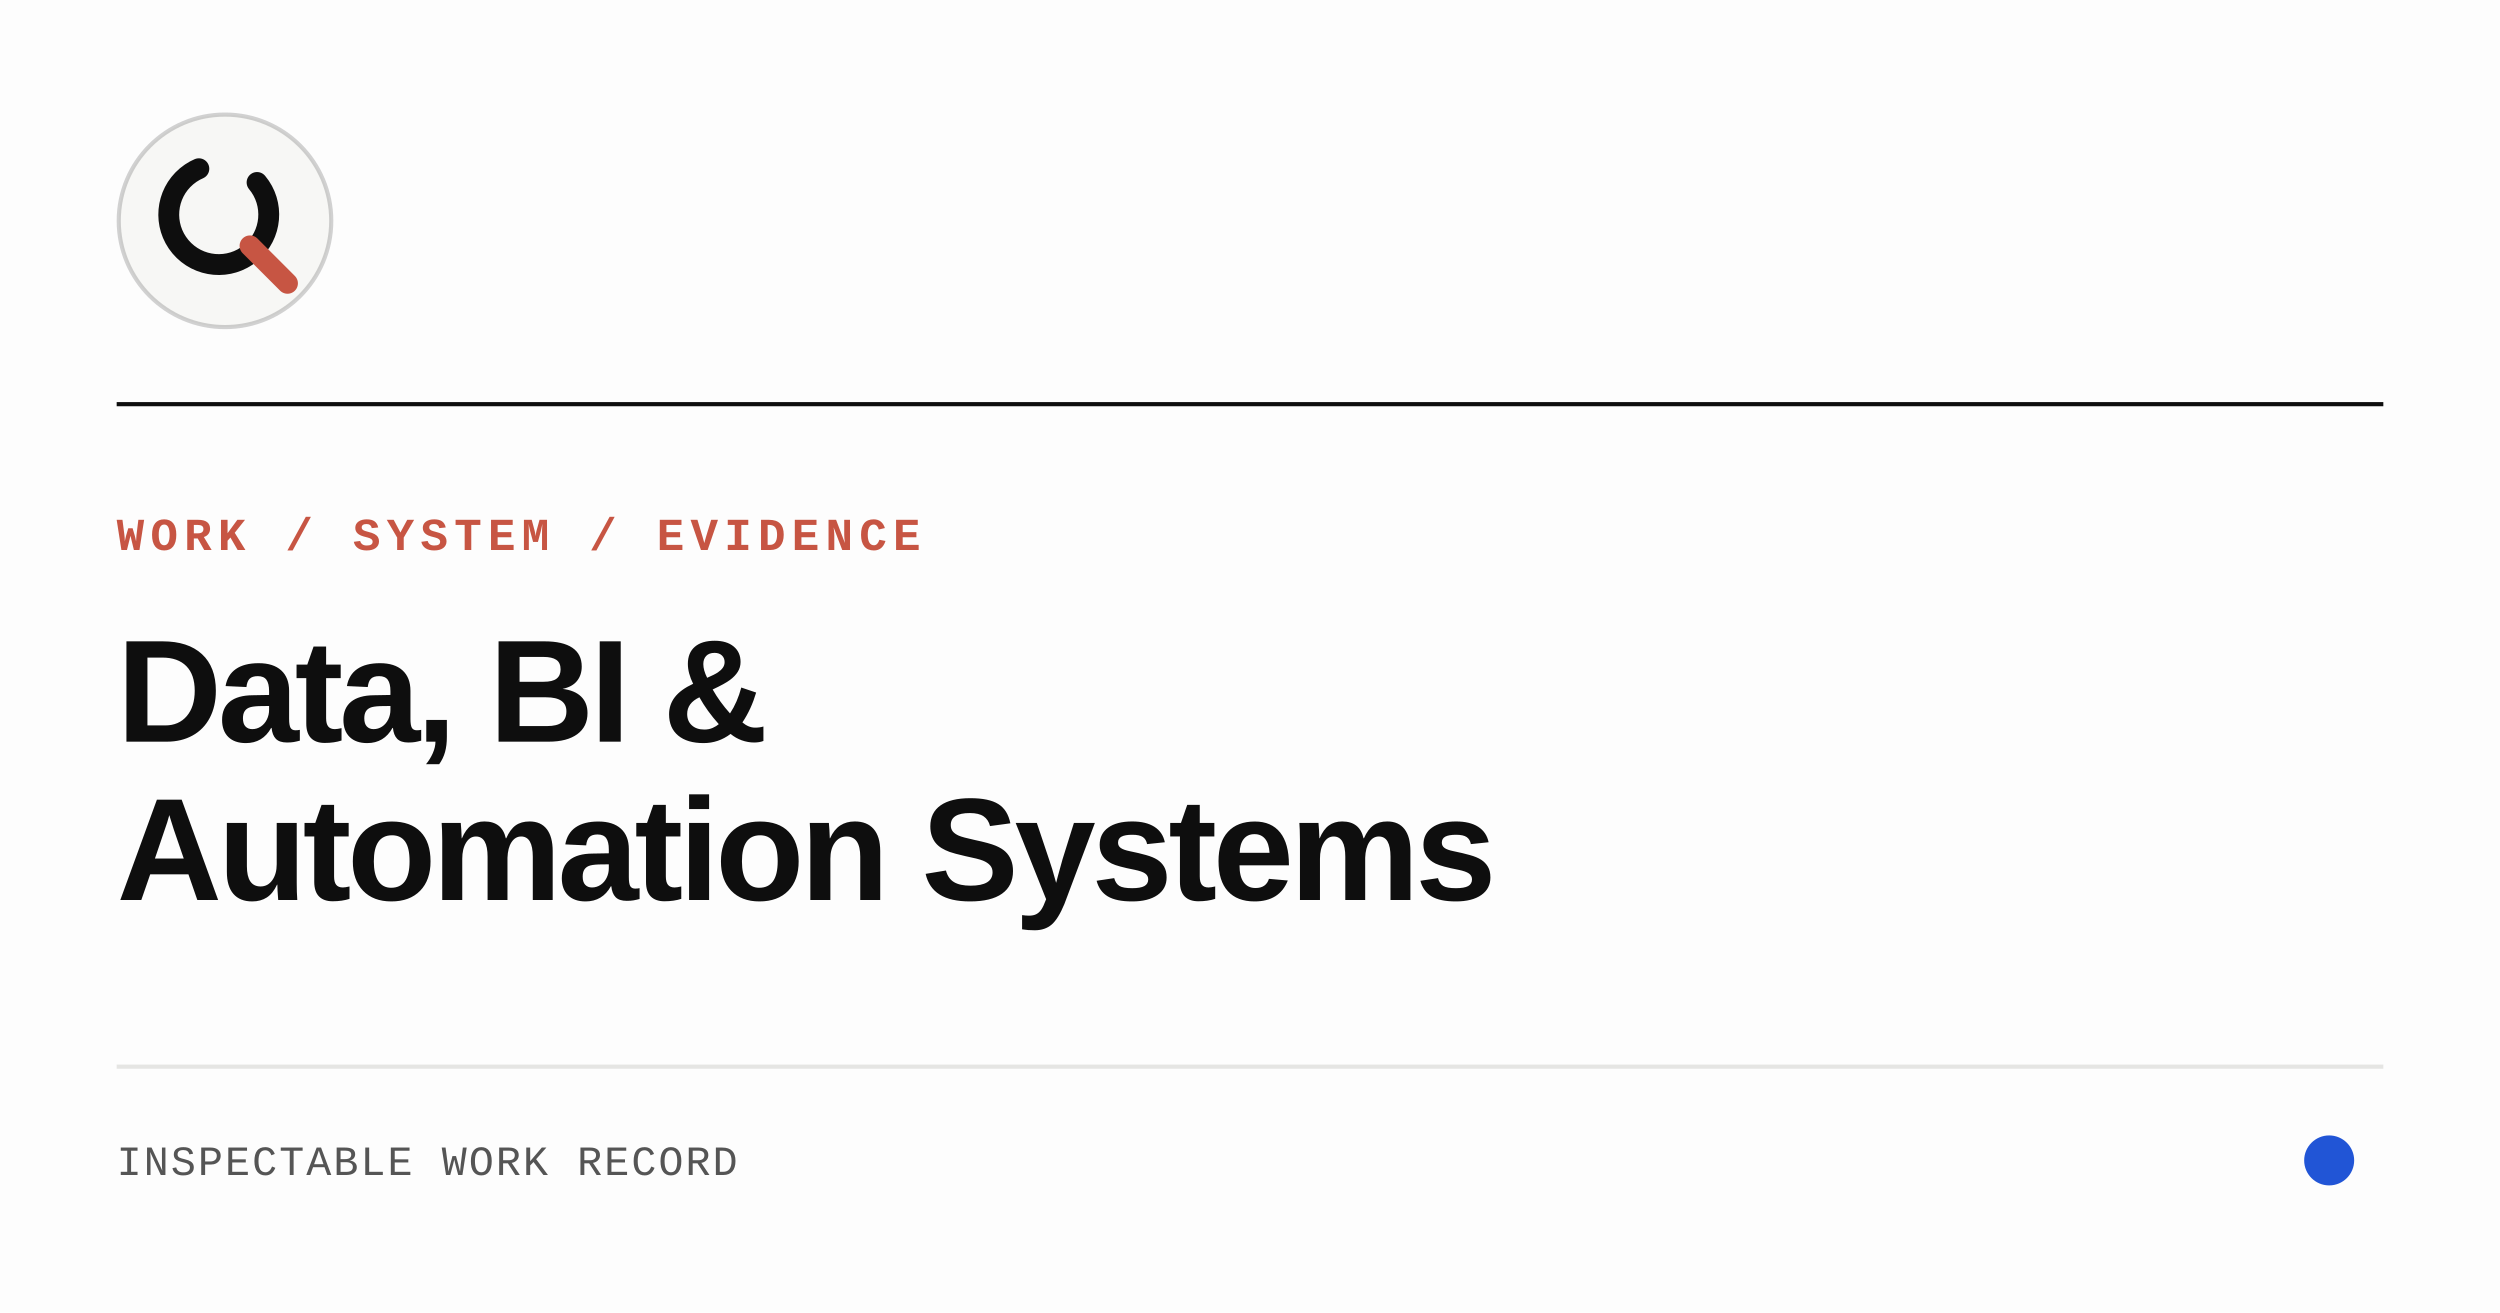
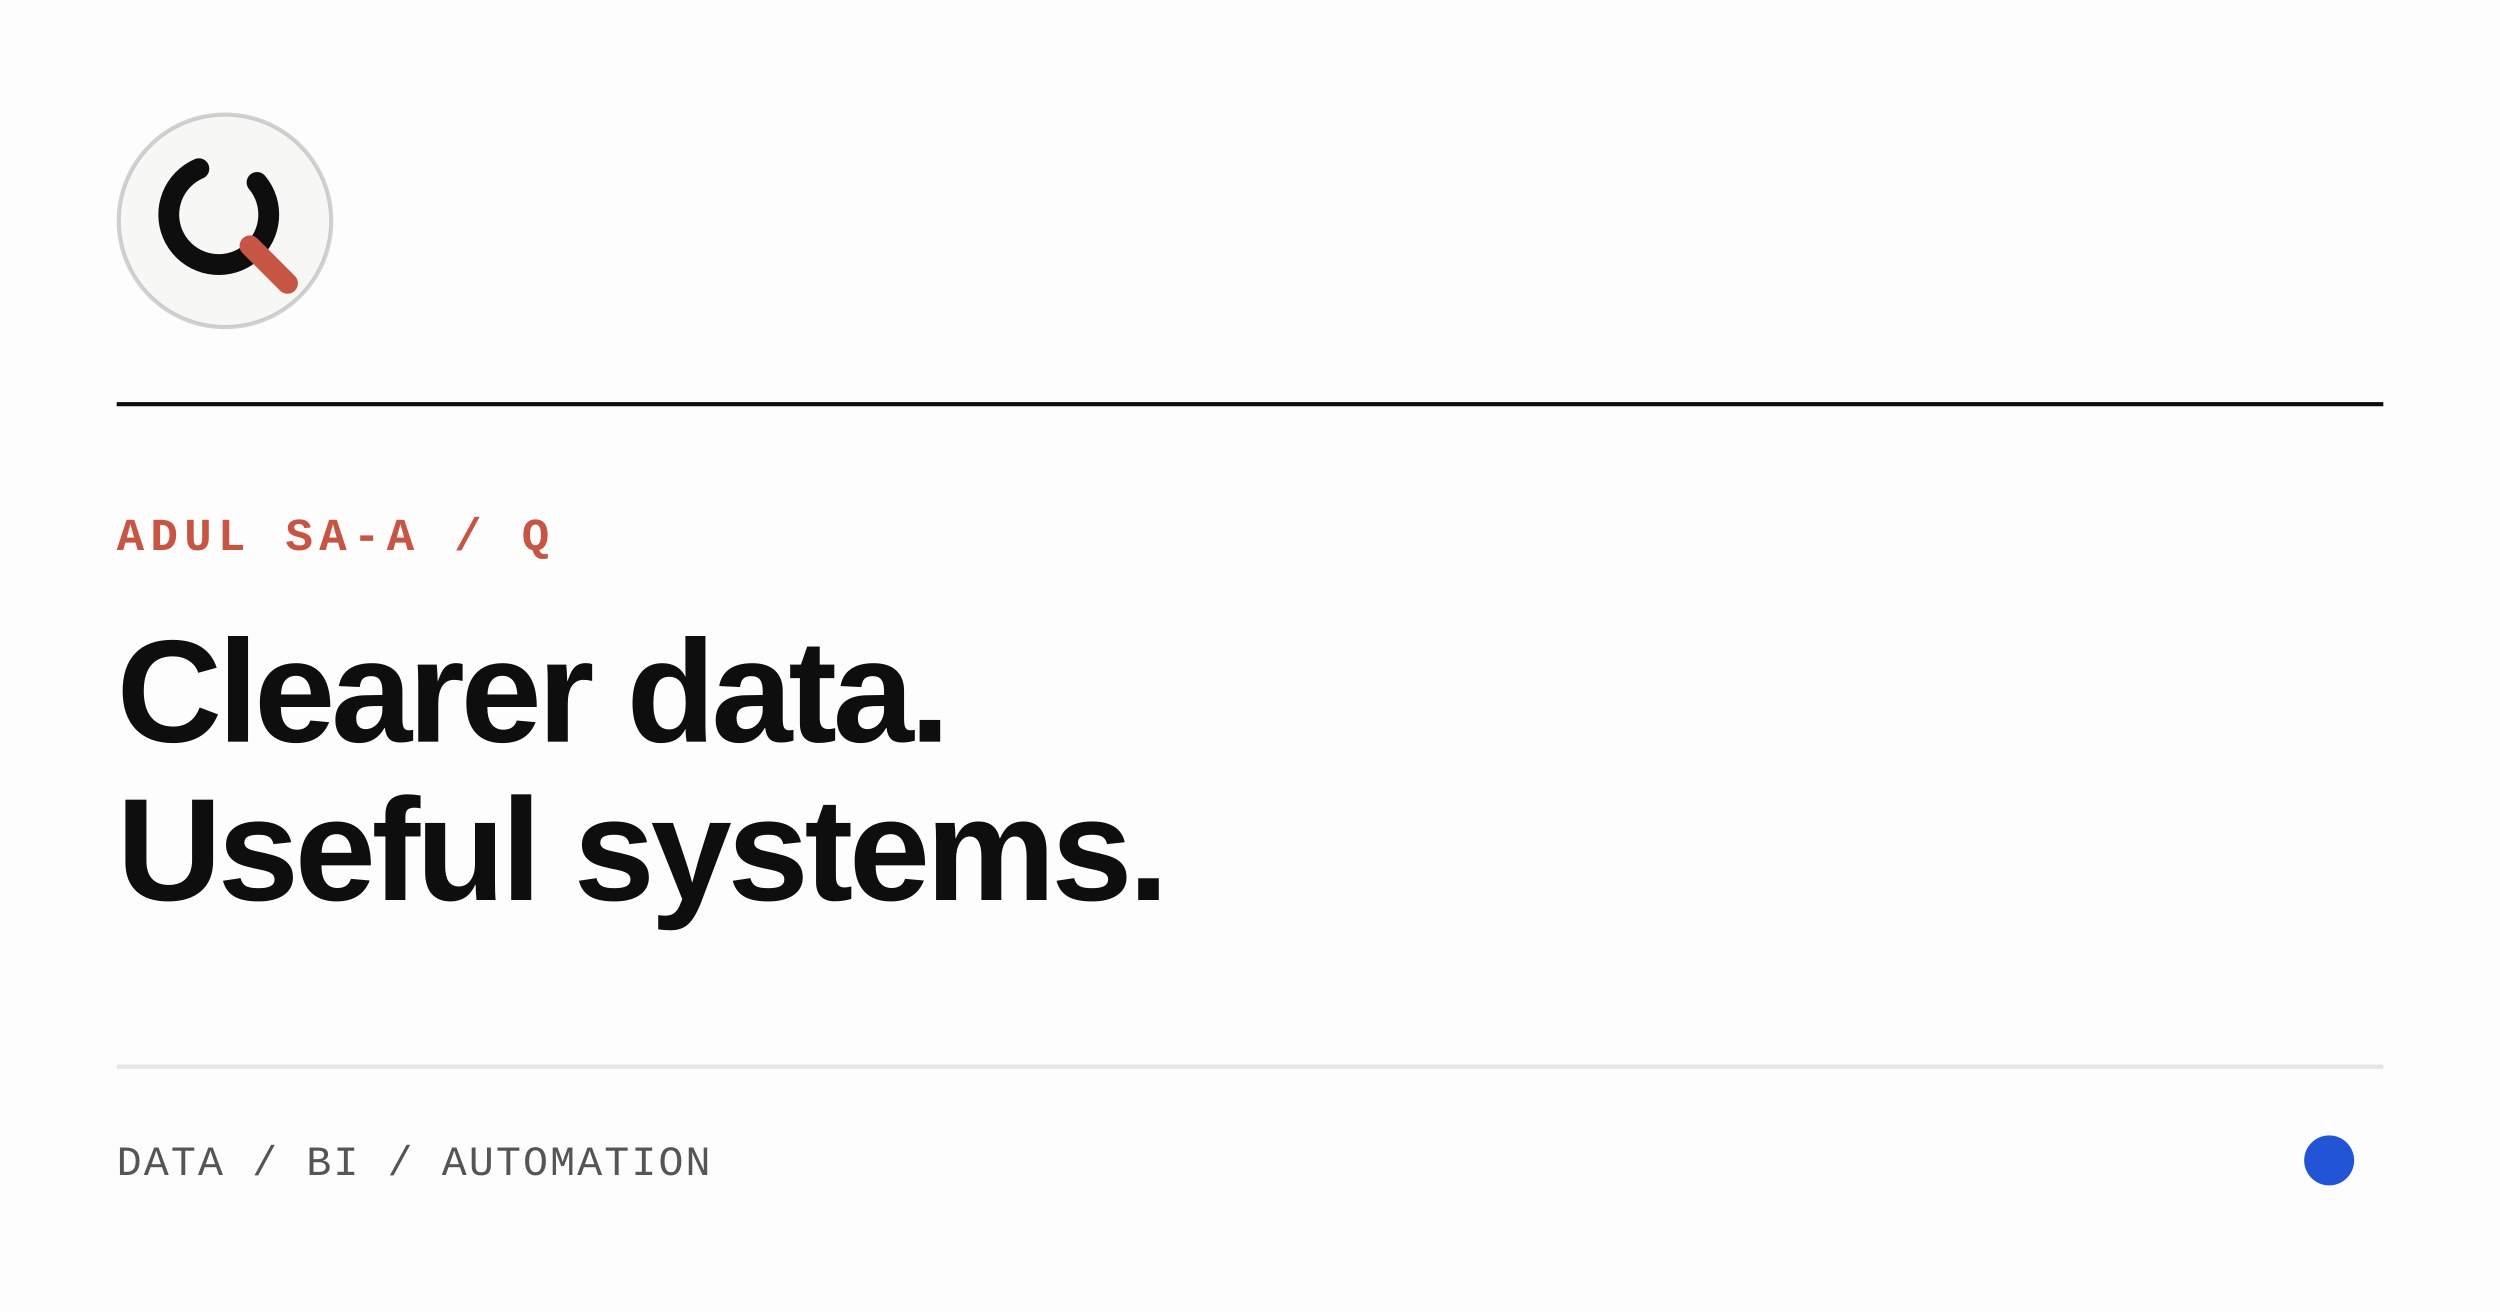
<svg xmlns="http://www.w3.org/2000/svg" width="1200" height="630" viewBox="0 0 1200 630" role="img" aria-labelledby="title description">
  <rect width="1200" height="630" fill="#fdfdfd" />
  <g transform="translate(56 54)">
    <circle cx="52" cy="52" r="51" fill="#f7f7f5" stroke="#0e0e0e" stroke-opacity="0.18" stroke-width="2" />
    <circle cx="49" cy="49" r="24" fill="none" stroke="#0e0e0e" stroke-width="10" stroke-linecap="round" stroke-dasharray="120 38" transform="rotate(-40 49 49)" />
    <path d="M64 64L82 82" fill="none" stroke="#c75543" stroke-width="10" stroke-linecap="round" />
  </g>
  <line x1="56" y1="194" x2="1144" y2="194" stroke="#0e0e0e" stroke-width="2" />
-   <text x="56" y="264" fill="#c75543" font-family="Courier New, monospace" font-size="22" font-weight="700" letter-spacing="3">WORK / SYSTEM / EVIDENCE</text>
-   <text x="56" y="356" fill="#0e0e0e" font-family="Arial, Helvetica, sans-serif" font-size="70" font-weight="700" letter-spacing="-2">Data, BI &amp;</text>
-   <text x="56" y="432" fill="#0e0e0e" font-family="Arial, Helvetica, sans-serif" font-size="70" font-weight="700" letter-spacing="-2">Automation Systems</text>
+   <text x="56" y="264" fill="#c75543" font-family="Courier New, monospace" font-size="22" font-weight="700" letter-spacing="3">ADUL SA-A / Q</text>
+   <text x="56" y="356" fill="#0e0e0e" font-family="Arial, Helvetica, sans-serif" font-size="70" font-weight="700" letter-spacing="-2">Clearer data.</text>
+   <text x="56" y="432" fill="#0e0e0e" font-family="Arial, Helvetica, sans-serif" font-size="70" font-weight="700" letter-spacing="-2">Useful systems.</text>
  <line x1="56" y1="512" x2="1144" y2="512" stroke="#e5e5e3" stroke-width="2" />
-   <text x="56" y="564" fill="#555555" font-family="Courier New, monospace" font-size="20" letter-spacing="1">INSPECTABLE WORK RECORD</text>
+   <text x="56" y="564" fill="#555555" font-family="Courier New, monospace" font-size="20" letter-spacing="1">DATA / BI / AUTOMATION</text>
  <circle cx="1118" cy="557" r="12" fill="#2155d6" />
</svg>
